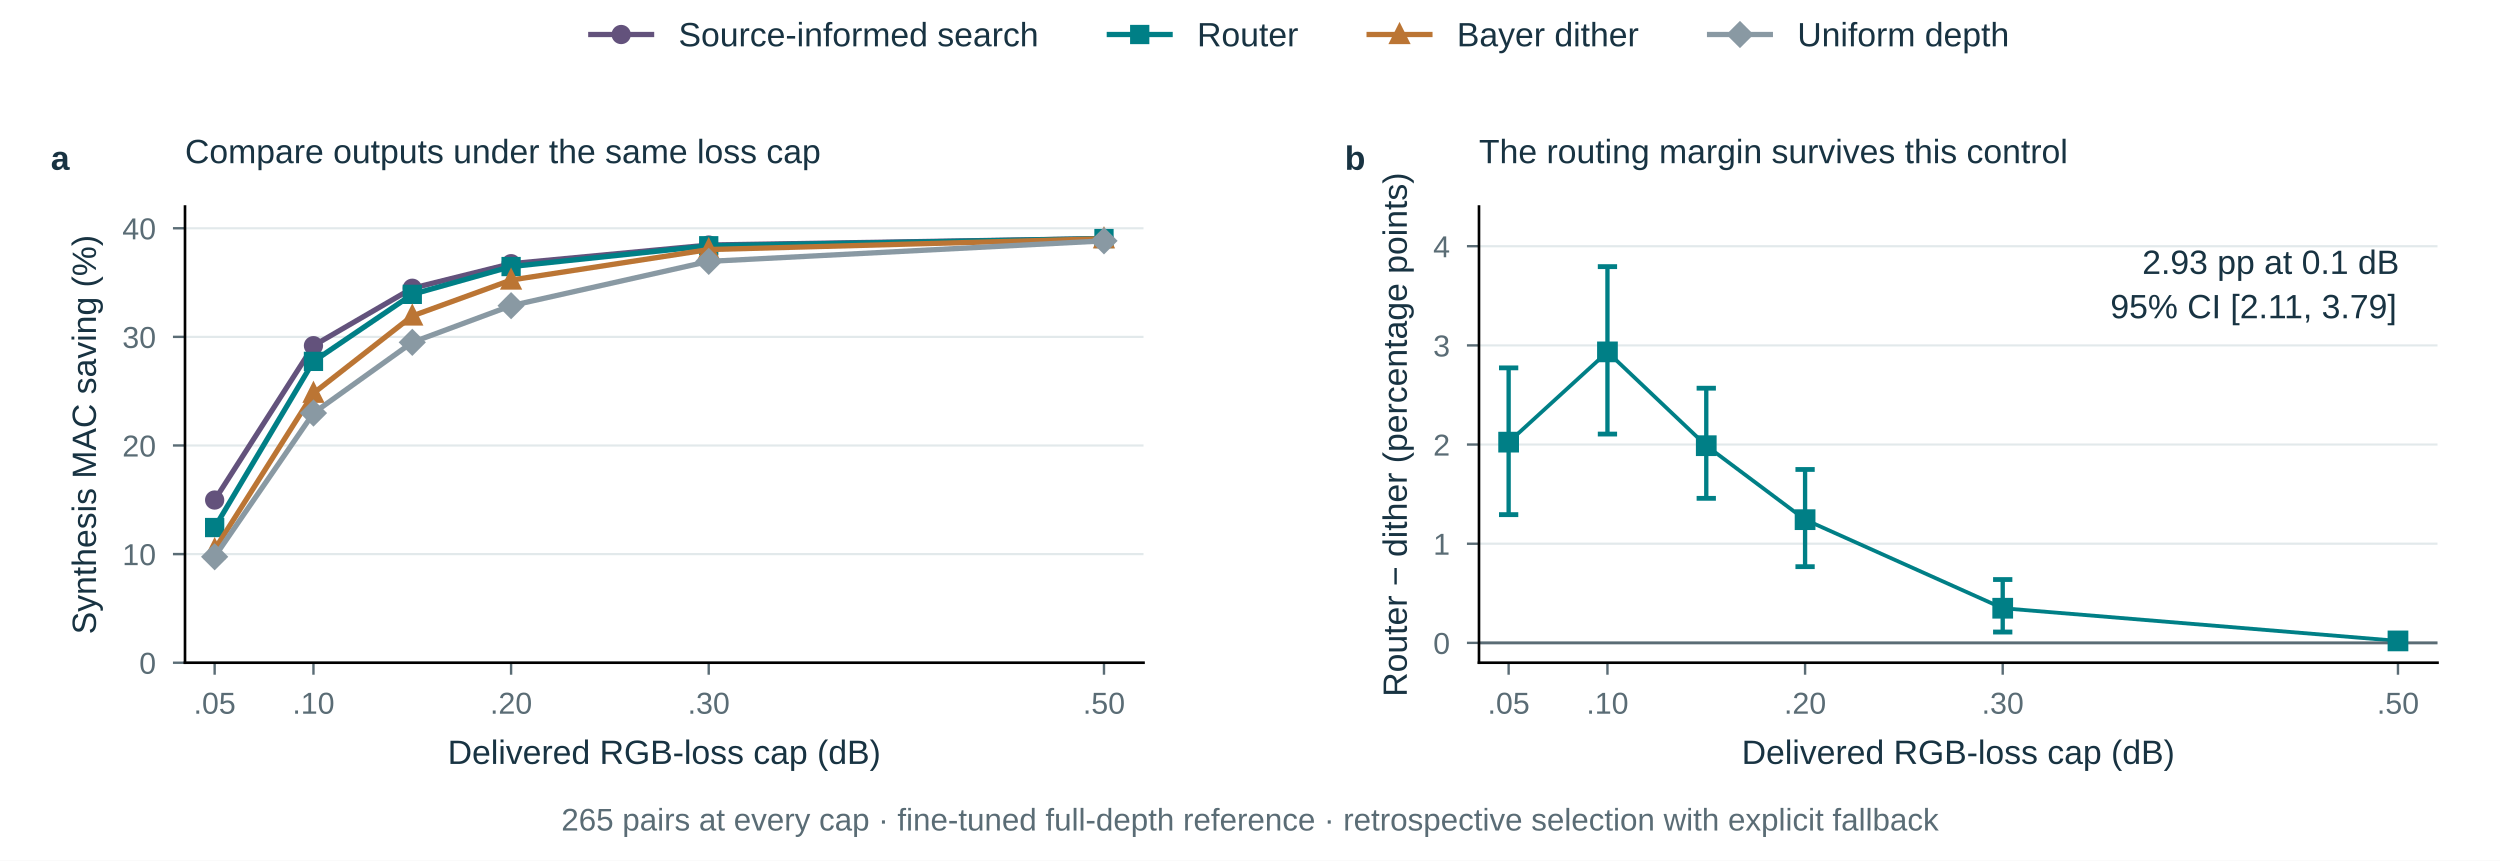
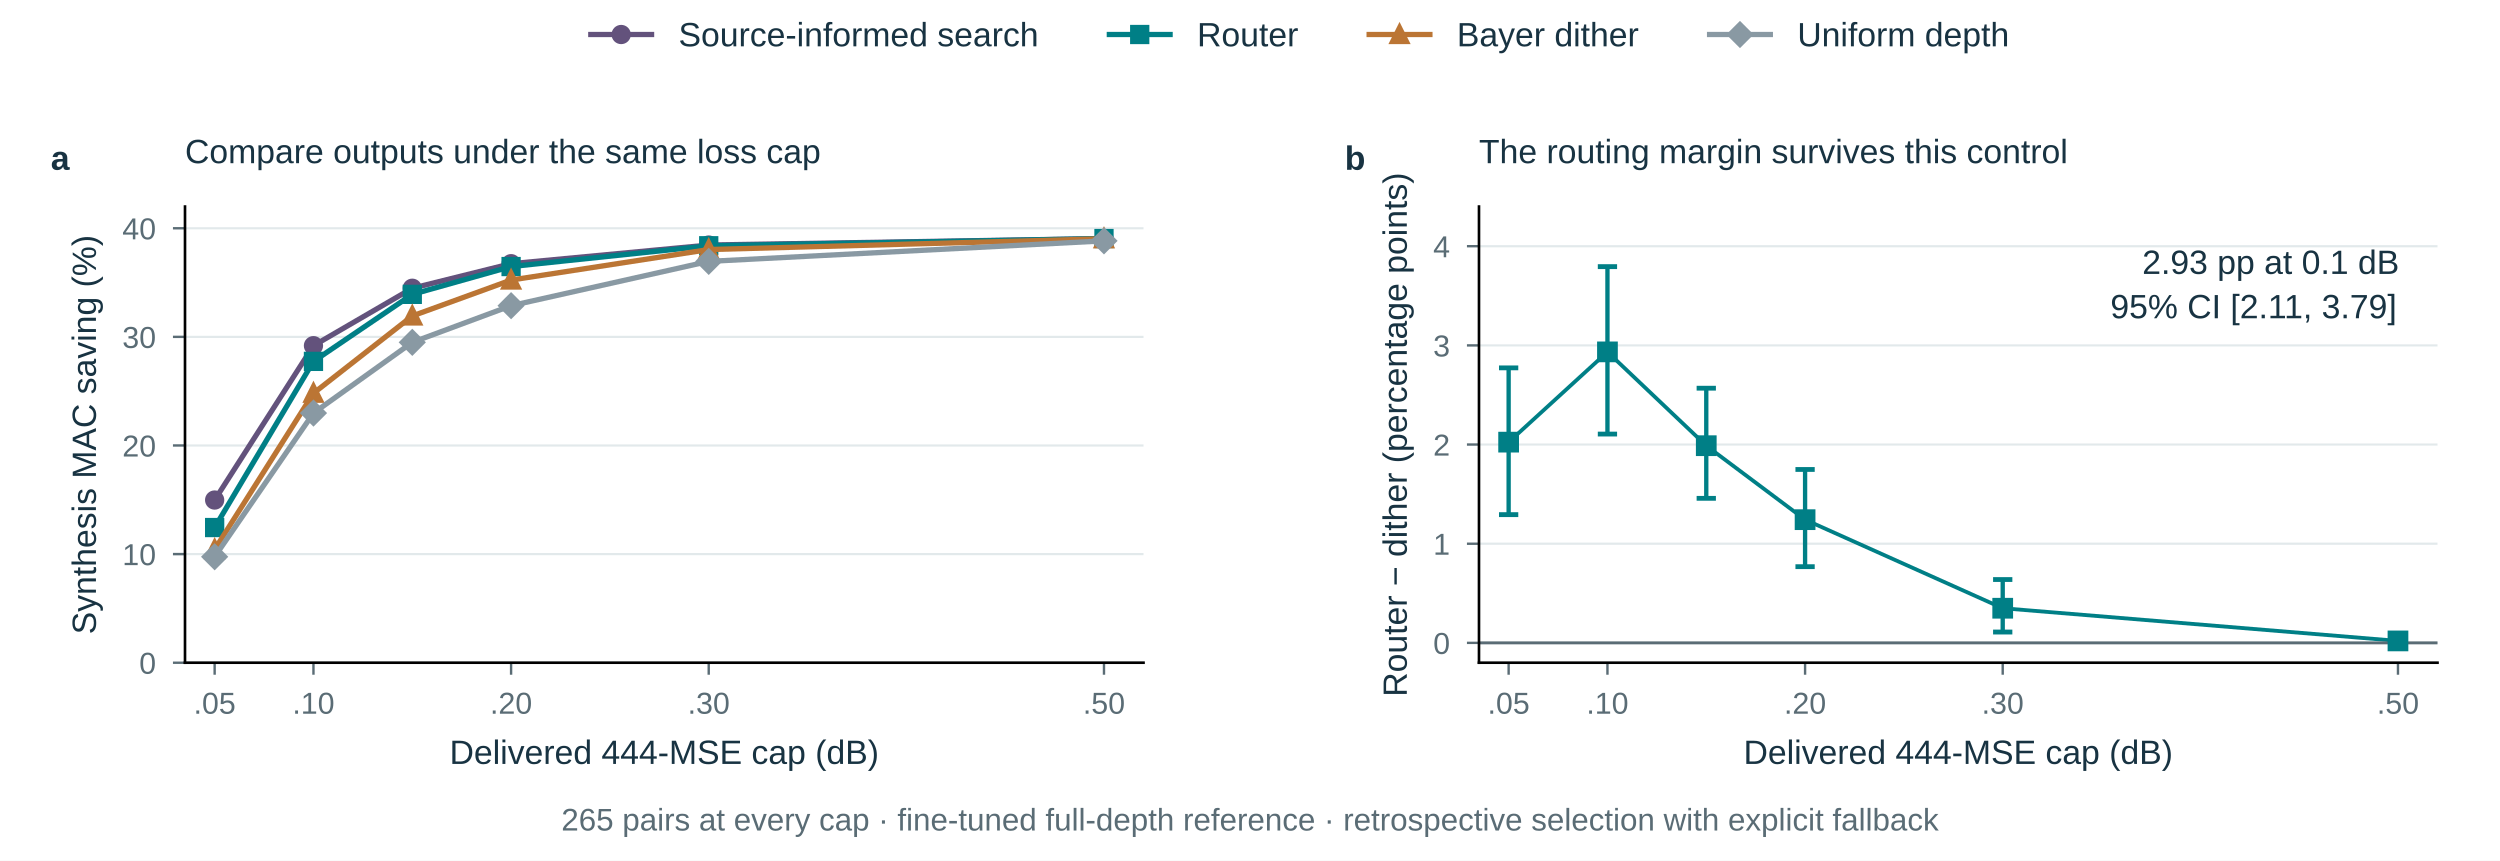
<svg xmlns="http://www.w3.org/2000/svg" xmlns:xlink="http://www.w3.org/1999/xlink" width="518.74pt" height="178.583pt" viewBox="0 0 518.74 178.583" version="1.1">
  <defs>
    <style type="text/css">*{stroke-linejoin: round; stroke-linecap: butt}</style>
  </defs>
  <g id="figure_1">
    <g id="patch_1">
      <path d="M 0 178.583 L 518.74 178.583 L 518.74 0 L 0 0 z " style="fill: #ffffff" />
    </g>
    <g id="axes_1">
      <g id="patch_2">
        <path d="M 38.387 137.509 L 237.274 137.509 L 237.274 42.86 L 38.387 42.86 z " style="fill: #ffffff" />
      </g>
      <g id="matplotlib.axis_1">
        <g id="xtick_1">
          <g id="line2d_1">
            <defs>
              <path id="m8a3f5a587e" d="M 0 0 L 0 2.5 " style="stroke: #5a6c75; stroke-width: 0.5" />
            </defs>
            <g>
              <use xlink:href="#m8a3f5a587e" x="44.538" y="137.509" style="fill: #5a6c75; stroke: #5a6c75; stroke-width: 0.5" />
            </g>
          </g>
          <g id="text_1">
            <text style="font-size: 6.3px; font-family: 'Liberation Sans'; text-anchor: middle; fill: #5a6c75" x="44.538" y="148.095" transform="rotate(-0 44.53792 148.0952)">.05</text>
          </g>
        </g>
        <g id="xtick_2">
          <g id="line2d_2">
            <g>
              <use xlink:href="#m8a3f5a587e" x="65.042" y="137.509" style="fill: #5a6c75; stroke: #5a6c75; stroke-width: 0.5" />
            </g>
          </g>
          <g id="text_2">
            <text style="font-size: 6.3px; font-family: 'Liberation Sans'; text-anchor: middle; fill: #5a6c75" x="65.042" y="148.095" transform="rotate(-0 65.04175 148.0952)">.10</text>
          </g>
        </g>
        <g id="xtick_3">
          <g id="line2d_3">
            <g>
              <use xlink:href="#m8a3f5a587e" x="106.049" y="137.509" style="fill: #5a6c75; stroke: #5a6c75; stroke-width: 0.5" />
            </g>
          </g>
          <g id="text_3">
            <text style="font-size: 6.3px; font-family: 'Liberation Sans'; text-anchor: middle; fill: #5a6c75" x="106.049" y="148.095" transform="rotate(-0 106.0494 148.0952)">.20</text>
          </g>
        </g>
        <g id="xtick_4">
          <g id="line2d_4">
            <g>
              <use xlink:href="#m8a3f5a587e" x="147.057" y="137.509" style="fill: #5a6c75; stroke: #5a6c75; stroke-width: 0.5" />
            </g>
          </g>
          <g id="text_4">
            <text style="font-size: 6.3px; font-family: 'Liberation Sans'; text-anchor: middle; fill: #5a6c75" x="147.057" y="148.095" transform="rotate(-0 147.0571 148.0952)">.30</text>
          </g>
        </g>
        <g id="xtick_5">
          <g id="line2d_5">
            <g>
              <use xlink:href="#m8a3f5a587e" x="229.072" y="137.509" style="fill: #5a6c75; stroke: #5a6c75; stroke-width: 0.5" />
            </g>
          </g>
          <g id="text_5">
            <text style="font-size: 6.3px; font-family: 'Liberation Sans'; text-anchor: middle; fill: #5a6c75" x="229.072" y="148.095" transform="rotate(-0 229.0724 148.0952)">.50</text>
          </g>
        </g>
        <g id="text_6">
-           <text style="font-size: 7px; font-family: 'Liberation Sans'; text-anchor: middle; fill: #183342" x="137.83" y="158.517" transform="rotate(-0 137.8304 158.5173)">Delivered RGB-loss cap (dB)</text>
+           <text style="font-size: 7px; font-family: 'Liberation Sans'; text-anchor: middle; fill: #183342" x="137.83" y="158.517" transform="rotate(-0 137.8304 158.5173)">Delivered 444-MSE cap (dB)</text>
        </g>
      </g>
      <g id="matplotlib.axis_2">
        <g id="ytick_1">
          <g id="line2d_6">
            <path d="M 38.387 137.509 L 237.274 137.509 " clip-path="url(#p2de54e048c)" style="fill: none; stroke: #e2e9eb; stroke-width: 0.45; stroke-linecap: square" />
          </g>
          <g id="line2d_7">
            <defs>
              <path id="ma001f9b098" d="M 0 0 L -2.5 0 " style="stroke: #5a6c75; stroke-width: 0.5" />
            </defs>
            <g>
              <use xlink:href="#ma001f9b098" x="38.387" y="137.509" style="fill: #5a6c75; stroke: #5a6c75; stroke-width: 0.5" />
            </g>
          </g>
          <g id="text_7">
            <text style="font-size: 6.3px; font-family: 'Liberation Sans'; text-anchor: end; fill: #5a6c75" x="32.387" y="139.802" transform="rotate(-0 32.38677 139.8019)">0</text>
          </g>
        </g>
        <g id="ytick_2">
          <g id="line2d_8">
            <path d="M 38.387 114.973 L 237.274 114.973 " clip-path="url(#p2de54e048c)" style="fill: none; stroke: #e2e9eb; stroke-width: 0.45; stroke-linecap: square" />
          </g>
          <g id="line2d_9">
            <g>
              <use xlink:href="#ma001f9b098" x="38.387" y="114.973" style="fill: #5a6c75; stroke: #5a6c75; stroke-width: 0.5" />
            </g>
          </g>
          <g id="text_8">
            <text style="font-size: 6.3px; font-family: 'Liberation Sans'; text-anchor: end; fill: #5a6c75" x="32.387" y="117.267" transform="rotate(-0 32.38677 117.2665)">10</text>
          </g>
        </g>
        <g id="ytick_3">
          <g id="line2d_10">
            <path d="M 38.387 92.438 L 237.274 92.438 " clip-path="url(#p2de54e048c)" style="fill: none; stroke: #e2e9eb; stroke-width: 0.45; stroke-linecap: square" />
          </g>
          <g id="line2d_11">
            <g>
              <use xlink:href="#ma001f9b098" x="38.387" y="92.438" style="fill: #5a6c75; stroke: #5a6c75; stroke-width: 0.5" />
            </g>
          </g>
          <g id="text_9">
            <text style="font-size: 6.3px; font-family: 'Liberation Sans'; text-anchor: end; fill: #5a6c75" x="32.387" y="94.731" transform="rotate(-0 32.38677 94.73108)">20</text>
          </g>
        </g>
        <g id="ytick_4">
          <g id="line2d_12">
            <path d="M 38.387 69.902 L 237.274 69.902 " clip-path="url(#p2de54e048c)" style="fill: none; stroke: #e2e9eb; stroke-width: 0.45; stroke-linecap: square" />
          </g>
          <g id="line2d_13">
            <g>
              <use xlink:href="#ma001f9b098" x="38.387" y="69.902" style="fill: #5a6c75; stroke: #5a6c75; stroke-width: 0.5" />
            </g>
          </g>
          <g id="text_10">
            <text style="font-size: 6.3px; font-family: 'Liberation Sans'; text-anchor: end; fill: #5a6c75" x="32.387" y="72.196" transform="rotate(-0 32.38677 72.19565)">30</text>
          </g>
        </g>
        <g id="ytick_5">
          <g id="line2d_14">
            <path d="M 38.387 47.367 L 237.274 47.367 " clip-path="url(#p2de54e048c)" style="fill: none; stroke: #e2e9eb; stroke-width: 0.45; stroke-linecap: square" />
          </g>
          <g id="line2d_15">
            <g>
              <use xlink:href="#ma001f9b098" x="38.387" y="47.367" style="fill: #5a6c75; stroke: #5a6c75; stroke-width: 0.5" />
            </g>
          </g>
          <g id="text_11">
            <text style="font-size: 6.3px; font-family: 'Liberation Sans'; text-anchor: end; fill: #5a6c75" x="32.387" y="49.66" transform="rotate(-0 32.38677 49.66022)">40</text>
          </g>
        </g>
        <g id="text_12">
          <text style="font-size: 7px; font-family: 'Liberation Sans'; text-anchor: middle; fill: #183342" x="19.907" y="90.184" transform="rotate(-90 19.90685 90.18425)">Synthesis MAC saving (%)</text>
        </g>
      </g>
      <g id="line2d_16">
        <path d="M 44.538 103.754 L 65.042 71.725 L 85.546 59.809 L 106.049 54.713 L 147.057 50.844 L 229.072 49.495 " clip-path="url(#p2de54e048c)" style="fill: none; stroke: #63527c; stroke-width: 1.1; stroke-linecap: square" />
        <defs>
          <path id="me3afbb41fd" d="M 0 1.5 C 0.398 1.5 0.779 1.342 1.061 1.061 C 1.342 0.779 1.5 0.398 1.5 0 C 1.5 -0.398 1.342 -0.779 1.061 -1.061 C 0.779 -1.342 0.398 -1.5 0 -1.5 C -0.398 -1.5 -0.779 -1.342 -1.061 -1.061 C -1.342 -0.779 -1.5 -0.398 -1.5 0 C -1.5 0.398 -1.342 0.779 -1.061 1.061 C -0.779 1.342 -0.398 1.5 0 1.5 z " style="stroke: #63527c" />
        </defs>
        <g clip-path="url(#p2de54e048c)">
          <use xlink:href="#me3afbb41fd" x="44.538" y="103.754" style="fill: #63527c; stroke: #63527c" />
          <use xlink:href="#me3afbb41fd" x="65.042" y="71.725" style="fill: #63527c; stroke: #63527c" />
          <use xlink:href="#me3afbb41fd" x="85.546" y="59.809" style="fill: #63527c; stroke: #63527c" />
          <use xlink:href="#me3afbb41fd" x="106.049" y="54.713" style="fill: #63527c; stroke: #63527c" />
          <use xlink:href="#me3afbb41fd" x="147.057" y="50.844" style="fill: #63527c; stroke: #63527c" />
          <use xlink:href="#me3afbb41fd" x="229.072" y="49.495" style="fill: #63527c; stroke: #63527c" />
        </g>
      </g>
      <g id="line2d_17">
        <path d="M 44.538 109.463 L 65.042 74.984 L 85.546 61.079 L 106.049 55.308 L 147.057 50.992 L 229.072 49.495 " clip-path="url(#p2de54e048c)" style="fill: none; stroke: #007f86; stroke-width: 1.1; stroke-linecap: square" />
        <defs>
          <path id="m2ad78712fb" d="M -1.5 1.5 L 1.5 1.5 L 1.5 -1.5 L -1.5 -1.5 z " style="stroke: #007f86; stroke-linejoin: miter" />
        </defs>
        <g clip-path="url(#p2de54e048c)">
          <use xlink:href="#m2ad78712fb" x="44.538" y="109.463" style="fill: #007f86; stroke: #007f86; stroke-linejoin: miter" />
          <use xlink:href="#m2ad78712fb" x="65.042" y="74.984" style="fill: #007f86; stroke: #007f86; stroke-linejoin: miter" />
          <use xlink:href="#m2ad78712fb" x="85.546" y="61.079" style="fill: #007f86; stroke: #007f86; stroke-linejoin: miter" />
          <use xlink:href="#m2ad78712fb" x="106.049" y="55.308" style="fill: #007f86; stroke: #007f86; stroke-linejoin: miter" />
          <use xlink:href="#m2ad78712fb" x="147.057" y="50.992" style="fill: #007f86; stroke: #007f86; stroke-linejoin: miter" />
          <use xlink:href="#m2ad78712fb" x="229.072" y="49.495" style="fill: #007f86; stroke: #007f86; stroke-linejoin: miter" />
        </g>
      </g>
      <g id="line2d_18">
        <path d="M 44.538 114.025 L 65.042 81.597 L 85.546 65.56 L 106.049 58.108 L 147.057 51.779 L 229.072 49.539 " clip-path="url(#p2de54e048c)" style="fill: none; stroke: #bb7534; stroke-width: 1.1; stroke-linecap: square" />
        <defs>
          <path id="m93d0019313" d="M 0 -1.5 L -1.5 1.5 L 1.5 1.5 z " style="stroke: #bb7534; stroke-linejoin: miter" />
        </defs>
        <g clip-path="url(#p2de54e048c)">
          <use xlink:href="#m93d0019313" x="44.538" y="114.025" style="fill: #bb7534; stroke: #bb7534; stroke-linejoin: miter" />
          <use xlink:href="#m93d0019313" x="65.042" y="81.597" style="fill: #bb7534; stroke: #bb7534; stroke-linejoin: miter" />
          <use xlink:href="#m93d0019313" x="85.546" y="65.56" style="fill: #bb7534; stroke: #bb7534; stroke-linejoin: miter" />
          <use xlink:href="#m93d0019313" x="106.049" y="58.108" style="fill: #bb7534; stroke: #bb7534; stroke-linejoin: miter" />
          <use xlink:href="#m93d0019313" x="147.057" y="51.779" style="fill: #bb7534; stroke: #bb7534; stroke-linejoin: miter" />
          <use xlink:href="#m93d0019313" x="229.072" y="49.539" style="fill: #bb7534; stroke: #bb7534; stroke-linejoin: miter" />
        </g>
      </g>
      <g id="line2d_19">
        <path d="M 44.538 115.527 L 65.042 85.712 L 85.546 71.034 L 106.049 63.427 L 147.057 54.236 L 229.072 49.974 " clip-path="url(#p2de54e048c)" style="fill: none; stroke: #8999a3; stroke-width: 1.1; stroke-linecap: square" />
        <defs>
          <path id="me7517c64bd" d="M -0 2.121 L 2.121 0 L 0 -2.121 L -2.121 -0 z " style="stroke: #8999a3; stroke-linejoin: miter" />
        </defs>
        <g clip-path="url(#p2de54e048c)">
          <use xlink:href="#me7517c64bd" x="44.538" y="115.527" style="fill: #8999a3; stroke: #8999a3; stroke-linejoin: miter" />
          <use xlink:href="#me7517c64bd" x="65.042" y="85.712" style="fill: #8999a3; stroke: #8999a3; stroke-linejoin: miter" />
          <use xlink:href="#me7517c64bd" x="85.546" y="71.034" style="fill: #8999a3; stroke: #8999a3; stroke-linejoin: miter" />
          <use xlink:href="#me7517c64bd" x="106.049" y="63.427" style="fill: #8999a3; stroke: #8999a3; stroke-linejoin: miter" />
          <use xlink:href="#me7517c64bd" x="147.057" y="54.236" style="fill: #8999a3; stroke: #8999a3; stroke-linejoin: miter" />
          <use xlink:href="#me7517c64bd" x="229.072" y="49.974" style="fill: #8999a3; stroke: #8999a3; stroke-linejoin: miter" />
        </g>
      </g>
      <g id="patch_3">
        <path d="M 38.387 137.509 L 38.387 42.86 " style="fill: none; stroke: #000000; stroke-width: 0.55; stroke-linejoin: miter; stroke-linecap: square" />
      </g>
      <g id="patch_4">
        <path d="M 38.387 137.509 L 237.274 137.509 " style="fill: none; stroke: #000000; stroke-width: 0.55; stroke-linejoin: miter; stroke-linecap: square" />
      </g>
      <g id="text_13">
        <text style="font-weight: 700; font-size: 7px; font-family: 'Liberation Sans'; text-anchor: start; fill: #183342" x="10.543" y="35.235" transform="rotate(-0 10.54257 35.23452)">a</text>
      </g>
      <g id="text_14">
        <text style="font-size: 7px; font-family: 'Liberation Sans'; text-anchor: start; fill: #183342" x="38.387" y="33.86" transform="rotate(-0 38.38677 33.85984)">Compare outputs under the same loss cap</text>
      </g>
    </g>
    <g id="axes_2">
      <g id="patch_5">
        <path d="M 306.884 137.509 L 505.772 137.509 L 505.772 42.86 L 306.884 42.86 z " style="fill: #ffffff" />
      </g>
      <g id="matplotlib.axis_3">
        <g id="xtick_6">
          <g id="line2d_20">
            <g>
              <use xlink:href="#m8a3f5a587e" x="313.036" y="137.509" style="fill: #5a6c75; stroke: #5a6c75; stroke-width: 0.5" />
            </g>
          </g>
          <g id="text_15">
            <text style="font-size: 6.3px; font-family: 'Liberation Sans'; text-anchor: middle; fill: #5a6c75" x="313.036" y="148.095" transform="rotate(-0 313.0356 148.0952)">.05</text>
          </g>
        </g>
        <g id="xtick_7">
          <g id="line2d_21">
            <g>
              <use xlink:href="#m8a3f5a587e" x="333.539" y="137.509" style="fill: #5a6c75; stroke: #5a6c75; stroke-width: 0.5" />
            </g>
          </g>
          <g id="text_16">
            <text style="font-size: 6.3px; font-family: 'Liberation Sans'; text-anchor: middle; fill: #5a6c75" x="333.539" y="148.095" transform="rotate(-0 333.5395 148.0952)">.10</text>
          </g>
        </g>
        <g id="xtick_8">
          <g id="line2d_22">
            <g>
              <use xlink:href="#m8a3f5a587e" x="374.547" y="137.509" style="fill: #5a6c75; stroke: #5a6c75; stroke-width: 0.5" />
            </g>
          </g>
          <g id="text_17">
            <text style="font-size: 6.3px; font-family: 'Liberation Sans'; text-anchor: middle; fill: #5a6c75" x="374.547" y="148.095" transform="rotate(-0 374.5471 148.0952)">.20</text>
          </g>
        </g>
        <g id="xtick_9">
          <g id="line2d_23">
            <g>
              <use xlink:href="#m8a3f5a587e" x="415.555" y="137.509" style="fill: #5a6c75; stroke: #5a6c75; stroke-width: 0.5" />
            </g>
          </g>
          <g id="text_18">
            <text style="font-size: 6.3px; font-family: 'Liberation Sans'; text-anchor: middle; fill: #5a6c75" x="415.555" y="148.095" transform="rotate(-0 415.5548 148.0952)">.30</text>
          </g>
        </g>
        <g id="xtick_10">
          <g id="line2d_24">
            <g>
              <use xlink:href="#m8a3f5a587e" x="497.57" y="137.509" style="fill: #5a6c75; stroke: #5a6c75; stroke-width: 0.5" />
            </g>
          </g>
          <g id="text_19">
            <text style="font-size: 6.3px; font-family: 'Liberation Sans'; text-anchor: middle; fill: #5a6c75" x="497.57" y="148.095" transform="rotate(-0 497.5701 148.0952)">.50</text>
          </g>
        </g>
        <g id="text_20">
-           <text style="font-size: 7px; font-family: 'Liberation Sans'; text-anchor: middle; fill: #183342" x="406.328" y="158.517" transform="rotate(-0 406.3281 158.5173)">Delivered RGB-loss cap (dB)</text>
+           <text style="font-size: 7px; font-family: 'Liberation Sans'; text-anchor: middle; fill: #183342" x="406.328" y="158.517" transform="rotate(-0 406.3281 158.5173)">Delivered 444-MSE cap (dB)</text>
        </g>
      </g>
      <g id="matplotlib.axis_4">
        <g id="ytick_6">
          <g id="line2d_25">
            <path d="M 306.884 133.393 L 505.772 133.393 " clip-path="url(#pd9055fd2b2)" style="fill: none; stroke: #e2e9eb; stroke-width: 0.45; stroke-linecap: square" />
          </g>
          <g id="line2d_26">
            <g>
              <use xlink:href="#ma001f9b098" x="306.884" y="133.393" style="fill: #5a6c75; stroke: #5a6c75; stroke-width: 0.5" />
            </g>
          </g>
          <g id="text_21">
            <text style="font-size: 6.3px; font-family: 'Liberation Sans'; text-anchor: end; fill: #5a6c75" x="300.884" y="135.687" transform="rotate(-0 300.8845 135.6868)">0</text>
          </g>
        </g>
        <g id="ytick_7">
          <g id="line2d_27">
            <path d="M 306.884 112.818 L 505.772 112.818 " clip-path="url(#pd9055fd2b2)" style="fill: none; stroke: #e2e9eb; stroke-width: 0.45; stroke-linecap: square" />
          </g>
          <g id="line2d_28">
            <g>
              <use xlink:href="#ma001f9b098" x="306.884" y="112.818" style="fill: #5a6c75; stroke: #5a6c75; stroke-width: 0.5" />
            </g>
          </g>
          <g id="text_22">
            <text style="font-size: 6.3px; font-family: 'Liberation Sans'; text-anchor: end; fill: #5a6c75" x="300.884" y="115.111" transform="rotate(-0 300.8845 115.111)">1</text>
          </g>
        </g>
        <g id="ytick_8">
          <g id="line2d_29">
            <path d="M 306.884 92.242 L 505.772 92.242 " clip-path="url(#pd9055fd2b2)" style="fill: none; stroke: #e2e9eb; stroke-width: 0.45; stroke-linecap: square" />
          </g>
          <g id="line2d_30">
            <g>
              <use xlink:href="#ma001f9b098" x="306.884" y="92.242" style="fill: #5a6c75; stroke: #5a6c75; stroke-width: 0.5" />
            </g>
          </g>
          <g id="text_23">
            <text style="font-size: 6.3px; font-family: 'Liberation Sans'; text-anchor: end; fill: #5a6c75" x="300.884" y="94.535" transform="rotate(-0 300.8845 94.53512)">2</text>
          </g>
        </g>
        <g id="ytick_9">
          <g id="line2d_31">
            <path d="M 306.884 71.666 L 505.772 71.666 " clip-path="url(#pd9055fd2b2)" style="fill: none; stroke: #e2e9eb; stroke-width: 0.45; stroke-linecap: square" />
          </g>
          <g id="line2d_32">
            <g>
              <use xlink:href="#ma001f9b098" x="306.884" y="71.666" style="fill: #5a6c75; stroke: #5a6c75; stroke-width: 0.5" />
            </g>
          </g>
          <g id="text_24">
            <text style="font-size: 6.3px; font-family: 'Liberation Sans'; text-anchor: end; fill: #5a6c75" x="300.884" y="73.959" transform="rotate(-0 300.8845 73.95929)">3</text>
          </g>
        </g>
        <g id="ytick_10">
          <g id="line2d_33">
            <path d="M 306.884 51.09 L 505.772 51.09 " clip-path="url(#pd9055fd2b2)" style="fill: none; stroke: #e2e9eb; stroke-width: 0.45; stroke-linecap: square" />
          </g>
          <g id="line2d_34">
            <g>
              <use xlink:href="#ma001f9b098" x="306.884" y="51.09" style="fill: #5a6c75; stroke: #5a6c75; stroke-width: 0.5" />
            </g>
          </g>
          <g id="text_25">
            <text style="font-size: 6.3px; font-family: 'Liberation Sans'; text-anchor: end; fill: #5a6c75" x="300.884" y="53.383" transform="rotate(-0 300.8845 53.38346)">4</text>
          </g>
        </g>
        <g id="text_26">
          <text style="font-size: 7px; font-family: 'Liberation Sans'; text-anchor: middle; fill: #183342" x="291.908" y="90.184" transform="rotate(-90 291.9079 90.18425)">Router − dither (percentage points)</text>
        </g>
      </g>
      <g id="line2d_35">
        <path d="M 313.036 91.743 L 333.539 73.014 L 354.043 92.48 L 374.547 107.829 L 415.555 126.207 L 497.57 132.988 " clip-path="url(#pd9055fd2b2)" style="fill: none; stroke: #007f86; stroke-width: 0.8; stroke-linecap: square" />
      </g>
      <g id="LineCollection_1">
        <path d="M 313.036 106.786 L 313.036 76.33 " clip-path="url(#pd9055fd2b2)" style="fill: none; stroke: #007f86; stroke-width: 0.9" />
        <path d="M 333.539 90.064 L 333.539 55.325 " clip-path="url(#pd9055fd2b2)" style="fill: none; stroke: #007f86; stroke-width: 0.9" />
        <path d="M 354.043 103.4 L 354.043 80.548 " clip-path="url(#pd9055fd2b2)" style="fill: none; stroke: #007f86; stroke-width: 0.9" />
        <path d="M 374.547 117.577 L 374.547 97.415 " clip-path="url(#pd9055fd2b2)" style="fill: none; stroke: #007f86; stroke-width: 0.9" />
        <path d="M 415.555 131.144 L 415.555 120.253 " clip-path="url(#pd9055fd2b2)" style="fill: none; stroke: #007f86; stroke-width: 0.9" />
        <path d="M 497.57 133.393 L 497.57 132.178 " clip-path="url(#pd9055fd2b2)" style="fill: none; stroke: #007f86; stroke-width: 0.9" />
      </g>
      <g id="line2d_36">
        <defs>
          <path id="md72369bccf" d="M 2 0 L -2 -0 " style="stroke: #007f86" />
        </defs>
        <g clip-path="url(#pd9055fd2b2)">
          <use xlink:href="#md72369bccf" x="313.036" y="106.786" style="fill: #007f86; stroke: #007f86" />
          <use xlink:href="#md72369bccf" x="333.539" y="90.064" style="fill: #007f86; stroke: #007f86" />
          <use xlink:href="#md72369bccf" x="354.043" y="103.4" style="fill: #007f86; stroke: #007f86" />
          <use xlink:href="#md72369bccf" x="374.547" y="117.577" style="fill: #007f86; stroke: #007f86" />
          <use xlink:href="#md72369bccf" x="415.555" y="131.144" style="fill: #007f86; stroke: #007f86" />
          <use xlink:href="#md72369bccf" x="497.57" y="133.393" style="fill: #007f86; stroke: #007f86" />
        </g>
      </g>
      <g id="line2d_37">
        <g clip-path="url(#pd9055fd2b2)">
          <use xlink:href="#md72369bccf" x="313.036" y="76.33" style="fill: #007f86; stroke: #007f86" />
          <use xlink:href="#md72369bccf" x="333.539" y="55.325" style="fill: #007f86; stroke: #007f86" />
          <use xlink:href="#md72369bccf" x="354.043" y="80.548" style="fill: #007f86; stroke: #007f86" />
          <use xlink:href="#md72369bccf" x="374.547" y="97.415" style="fill: #007f86; stroke: #007f86" />
          <use xlink:href="#md72369bccf" x="415.555" y="120.253" style="fill: #007f86; stroke: #007f86" />
          <use xlink:href="#md72369bccf" x="497.57" y="132.178" style="fill: #007f86; stroke: #007f86" />
        </g>
      </g>
      <g id="line2d_38">
        <path d="M 306.884 133.393 L 505.772 133.393 " clip-path="url(#pd9055fd2b2)" style="fill: none; stroke: #5a6c75; stroke-width: 0.6; stroke-linecap: square" />
      </g>
      <g id="line2d_39">
        <defs>
          <path id="me168ad8fda" d="M -1.65 1.65 L 1.65 1.65 L 1.65 -1.65 L -1.65 -1.65 z " style="stroke: #007f86; stroke-linejoin: miter" />
        </defs>
        <g clip-path="url(#pd9055fd2b2)">
          <use xlink:href="#me168ad8fda" x="313.036" y="91.743" style="fill: #007f86; stroke: #007f86; stroke-linejoin: miter" />
          <use xlink:href="#me168ad8fda" x="333.539" y="73.014" style="fill: #007f86; stroke: #007f86; stroke-linejoin: miter" />
          <use xlink:href="#me168ad8fda" x="354.043" y="92.48" style="fill: #007f86; stroke: #007f86; stroke-linejoin: miter" />
          <use xlink:href="#me168ad8fda" x="374.547" y="107.829" style="fill: #007f86; stroke: #007f86; stroke-linejoin: miter" />
          <use xlink:href="#me168ad8fda" x="415.555" y="126.207" style="fill: #007f86; stroke: #007f86; stroke-linejoin: miter" />
          <use xlink:href="#me168ad8fda" x="497.57" y="132.988" style="fill: #007f86; stroke: #007f86; stroke-linejoin: miter" />
        </g>
      </g>
      <g id="patch_6">
        <path d="M 306.884 137.509 L 306.884 42.86 " style="fill: none; stroke: #000000; stroke-width: 0.55; stroke-linejoin: miter; stroke-linecap: square" />
      </g>
      <g id="patch_7">
        <path d="M 306.884 137.509 L 505.772 137.509 " style="fill: none; stroke: #000000; stroke-width: 0.55; stroke-linejoin: miter; stroke-linecap: square" />
      </g>
      <g id="text_27">
        <text style="font-weight: 700; font-size: 7px; font-family: 'Liberation Sans'; text-anchor: start; fill: #183342" x="279.04" y="35.235" transform="rotate(-0 279.0403 35.23452)">b</text>
      </g>
      <g id="text_28">
        <text style="font-size: 7px; font-family: 'Liberation Sans'; fill: #183342" transform="translate(444.5002 56.84044)">2.93 pp at 0.1 dB</text>
        <text style="font-size: 7px; font-family: 'Liberation Sans'; fill: #183342" transform="translate(437.8929 66.03751)">95% CI [2.11, 3.79]</text>
      </g>
      <g id="text_29">
        <text style="font-size: 7px; font-family: 'Liberation Sans'; text-anchor: start; fill: #183342" x="306.884" y="33.86" transform="rotate(-0 306.8845 33.85984)">The routing margin survives this control</text>
      </g>
    </g>
    <g id="text_30">
      <text style="font-size: 6.5px; font-family: 'Liberation Sans'; text-anchor: middle; fill: #5a6c75" x="259.37" y="172.332" transform="rotate(-0 259.3701 172.3323)">265 pairs at every cap · fine-tuned full-depth reference · retrospective selection with explicit fallback</text>
    </g>
    <g id="legend_1">
      <g id="line2d_40">
        <path d="M 122.593 7.16 L 128.893 7.16 L 135.193 7.16 " style="fill: none; stroke: #63527c; stroke-width: 1.1; stroke-linecap: square" />
        <g>
          <use xlink:href="#me3afbb41fd" x="128.893" y="7.16" style="fill: #63527c; stroke: #63527c" />
        </g>
      </g>
      <g id="text_31">
        <text style="font-size: 7px; font-family: 'Liberation Sans'; text-anchor: start; fill: #183342" x="140.793" y="9.61" transform="rotate(-0 140.7929 9.610365)">Source-informed search</text>
      </g>
      <g id="line2d_41">
        <path d="M 230.187 7.16 L 236.487 7.16 L 242.787 7.16 " style="fill: none; stroke: #007f86; stroke-width: 1.1; stroke-linecap: square" />
        <g>
          <use xlink:href="#m2ad78712fb" x="236.487" y="7.16" style="fill: #007f86; stroke: #007f86; stroke-linejoin: miter" />
        </g>
      </g>
      <g id="text_32">
        <text style="font-size: 7px; font-family: 'Liberation Sans'; text-anchor: start; fill: #183342" x="248.387" y="9.61" transform="rotate(-0 248.3872 9.610365)">Router</text>
      </g>
      <g id="line2d_42">
        <path d="M 284.096 7.16 L 290.396 7.16 L 296.696 7.16 " style="fill: none; stroke: #bb7534; stroke-width: 1.1; stroke-linecap: square" />
        <g>
          <use xlink:href="#m93d0019313" x="290.396" y="7.16" style="fill: #bb7534; stroke: #bb7534; stroke-linejoin: miter" />
        </g>
      </g>
      <g id="text_33">
        <text style="font-size: 7px; font-family: 'Liberation Sans'; text-anchor: start; fill: #183342" x="302.296" y="9.61" transform="rotate(-0 302.296 9.610365)">Bayer dither</text>
      </g>
      <g id="line2d_43">
        <path d="M 354.735 7.16 L 361.035 7.16 L 367.335 7.16 " style="fill: none; stroke: #8999a3; stroke-width: 1.1; stroke-linecap: square" />
        <g>
          <use xlink:href="#me7517c64bd" x="361.035" y="7.16" style="fill: #8999a3; stroke: #8999a3; stroke-linejoin: miter" />
        </g>
      </g>
      <g id="text_34">
        <text style="font-size: 7px; font-family: 'Liberation Sans'; text-anchor: start; fill: #183342" x="372.935" y="9.61" transform="rotate(-0 372.9347 9.610365)">Uniform depth</text>
      </g>
    </g>
  </g>
  <defs>
    <clipPath id="p2de54e048c">
      <rect x="38.387" y="42.86" width="198.887" height="94.649" />
    </clipPath>
    <clipPath id="pd9055fd2b2">
      <rect x="306.884" y="42.86" width="198.887" height="94.649" />
    </clipPath>
  </defs>
</svg>
